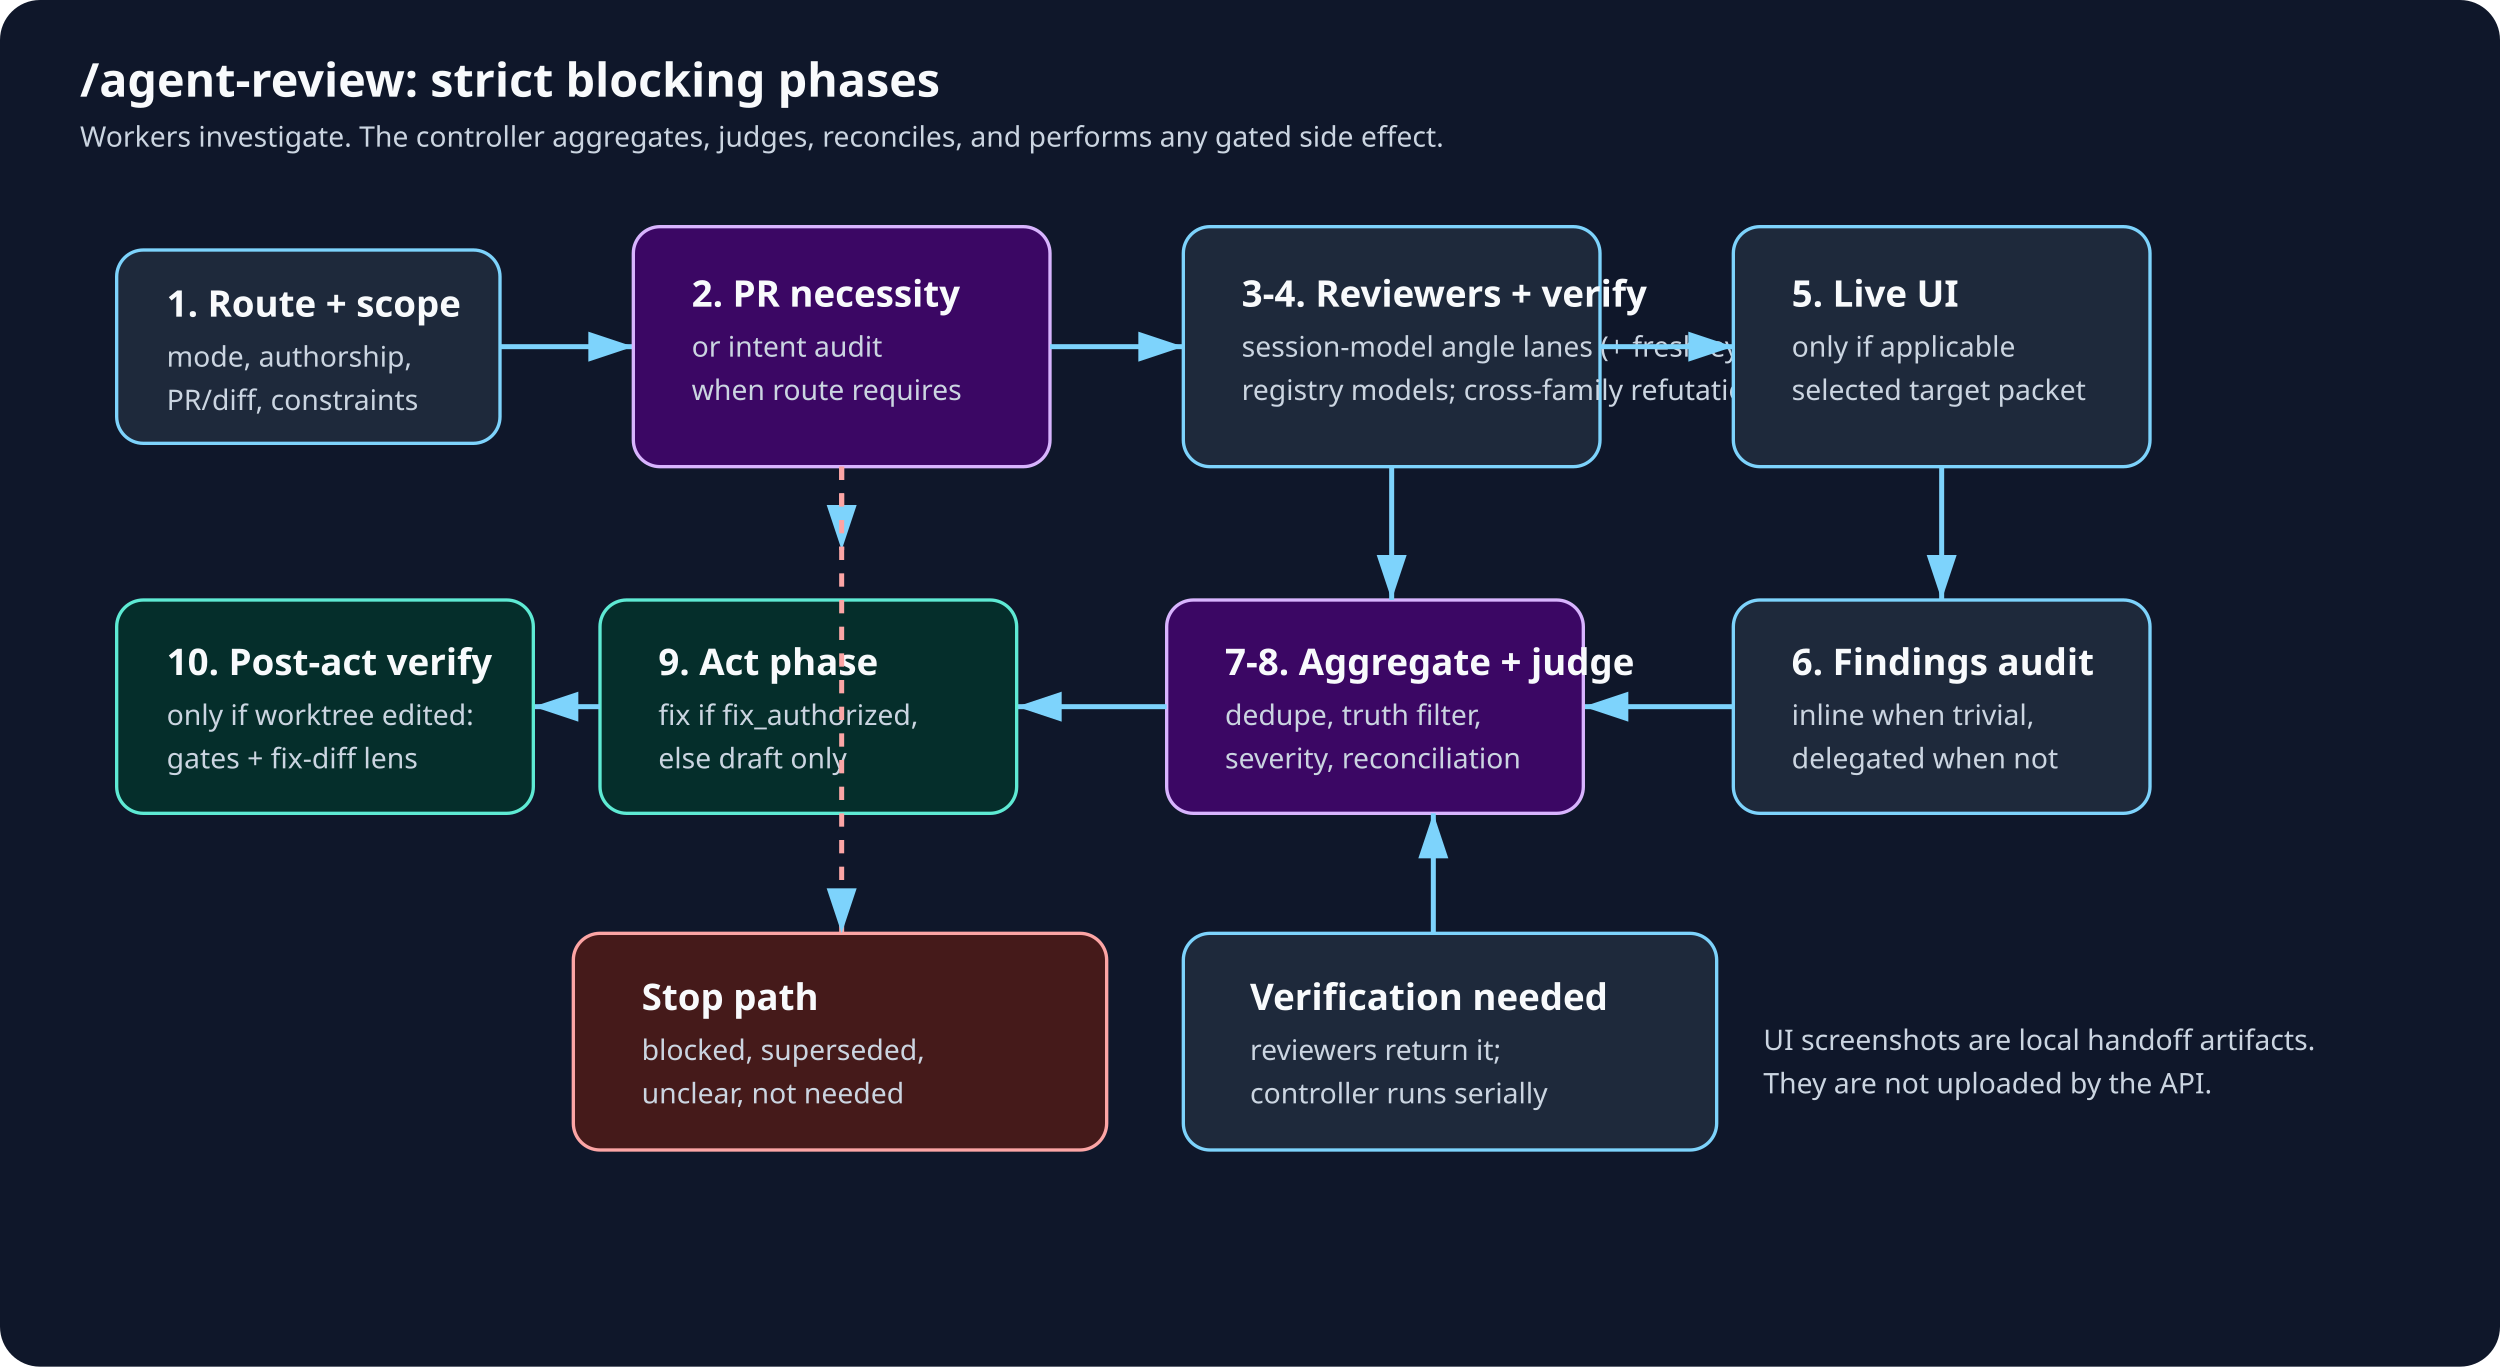
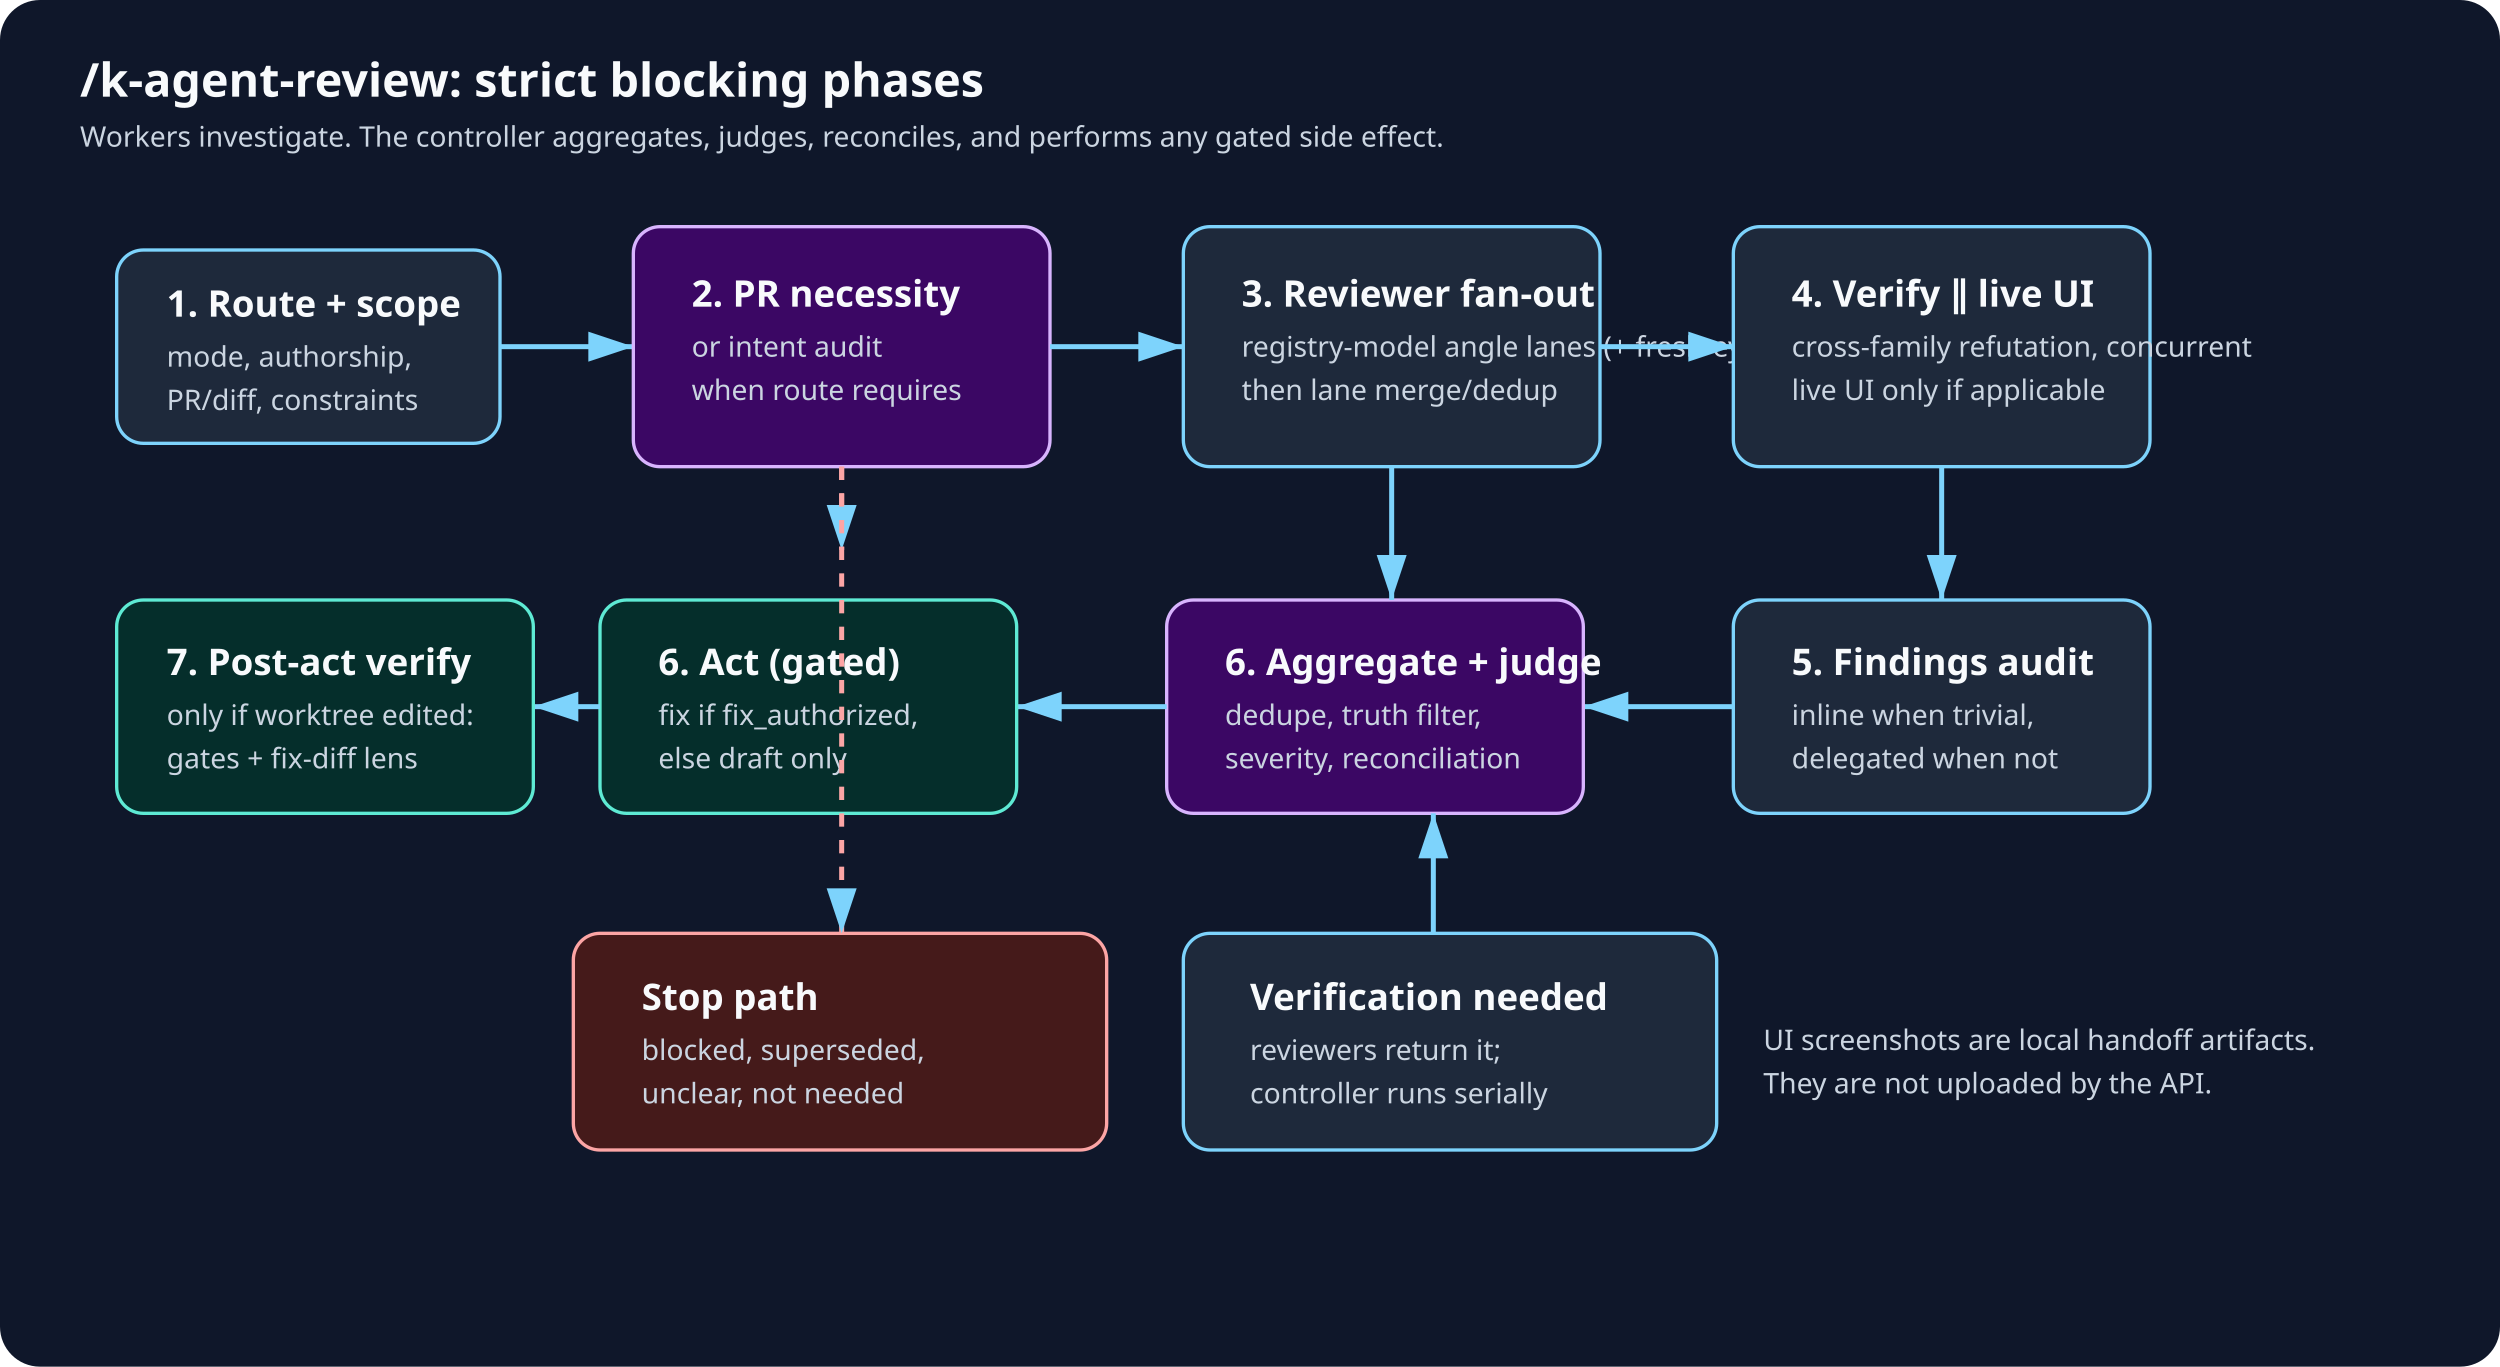
<svg xmlns="http://www.w3.org/2000/svg" width="1500" height="820" viewBox="0 0 1500 820" role="img" aria-labelledby="title desc">
  <defs>
    <marker id="arrow" markerWidth="10" markerHeight="10" refX="9" refY="3" orient="auto" markerUnits="strokeWidth">
      <path d="M0,0 L0,6 L9,3 z" fill="#7dd3fc" />
    </marker>
    <style>
      .bg{fill:#0f172a}.phase{fill:#1e293b;stroke:#7dd3fc;stroke-width:2;rx:16}.gate{fill:#3b0764;stroke:#d8b4fe;stroke-width:2;rx:16}.stop{fill:#451a1a;stroke:#fca5a5;stroke-width:2;rx:16}.act{fill:#052e2b;stroke:#5eead4;stroke-width:2;rx:16}.title{fill:#f8fafc;font:700 28px system-ui,sans-serif}.text{fill:#f8fafc;font:650 22px system-ui,sans-serif}.small{fill:#cbd5e1;font:500 17px system-ui,sans-serif}.line{stroke:#7dd3fc;stroke-width:3;fill:none;marker-end:url(#arrow)}.dash{stroke:#fca5a5;stroke-width:3;fill:none;marker-end:url(#arrow);stroke-dasharray:8 8}
    </style>
  </defs>
  <rect class="bg" width="1500" height="820" rx="24" />
-   <text class="title" x="48" y="58">/agent-review: strict blocking phases</text>
+   <text class="title" x="48" y="58">/k-agent-review: strict blocking phases</text>
  <text class="small" x="48" y="88">Workers investigate. The controller aggregates, judges, reconciles, and performs any gated side effect.</text>
  <rect class="phase" x="70" y="150" width="230" height="116" />
  <text class="text" x="100" y="190">1. Route + scope</text>
  <text class="small" x="100" y="220">mode, authorship,</text>
  <text class="small" x="100" y="246">PR/diff, constraints</text>
  <path class="line" d="M300 208 H380" />
  <rect class="gate" x="380" y="136" width="250" height="144" />
  <text class="text" x="415" y="184">2. PR necessity</text>
  <text class="small" x="415" y="214">or intent audit</text>
  <text class="small" x="415" y="240">when route requires</text>
  <path class="line" d="M630 208 H710" />
  <rect class="phase" x="710" y="136" width="250" height="144" />
-   <text class="text" x="745" y="184">3-4. Reviewers + verify</text>
-   <text class="small" x="745" y="214">session-model angle lanes (+ fresh-eyes)</text>
-   <text class="small" x="745" y="240">registry models; cross-family refutation</text>
+   <text class="text" x="745" y="184">3. Reviewer fan-out</text>
+   <text class="small" x="745" y="214">registry-model angle lanes (+ fresh-eyes)</text>
+   <text class="small" x="745" y="240">then lane merge/dedup</text>
  <path class="line" d="M960 208 H1040" />
  <rect class="phase" x="1040" y="136" width="250" height="144" />
-   <text class="text" x="1075" y="184">5. Live UI</text>
-   <text class="small" x="1075" y="214">only if applicable</text>
-   <text class="small" x="1075" y="240">selected target packet</text>
+   <text class="text" x="1075" y="184">4. Verify ∥ live UI</text>
+   <text class="small" x="1075" y="214">cross-family refutation, concurrent</text>
+   <text class="small" x="1075" y="240">live UI only if applicable</text>
  <path class="line" d="M1165 280 V360" />
  <rect class="phase" x="1040" y="360" width="250" height="128" />
-   <text class="text" x="1075" y="405">6. Findings audit</text>
+   <text class="text" x="1075" y="405">5. Findings audit</text>
  <text class="small" x="1075" y="435">inline when trivial,</text>
  <text class="small" x="1075" y="461">delegated when not</text>
  <path class="line" d="M1040 424 H950" />
  <rect class="gate" x="700" y="360" width="250" height="128" />
-   <text class="text" x="735" y="405">7-8. Aggregate + judge</text>
+   <text class="text" x="735" y="405">6. Aggregate + judge</text>
  <text class="small" x="735" y="435">dedupe, truth filter,</text>
  <text class="small" x="735" y="461">severity, reconciliation</text>
  <path class="line" d="M700 424 H610" />
  <rect class="act" x="360" y="360" width="250" height="128" />
-   <text class="text" x="395" y="405">9. Act phase</text>
+   <text class="text" x="395" y="405">6. Act (gated)</text>
  <text class="small" x="395" y="435">fix if fix_authorized,</text>
  <text class="small" x="395" y="461">else draft only</text>
  <path class="line" d="M360 424 H320" />
  <rect class="act" x="70" y="360" width="250" height="128" />
-   <text class="text" x="100" y="405">10. Post-act verify</text>
+   <text class="text" x="100" y="405">7. Post-act verify</text>
  <text class="small" x="100" y="435">only if worktree edited:</text>
  <text class="small" x="100" y="461">gates + fix-diff lens</text>
  <path class="dash" d="M505 280 V330" />
  <rect class="stop" x="344" y="560" width="320" height="130" />
  <text class="text" x="385" y="606">Stop path</text>
  <text class="small" x="385" y="636">blocked, superseded,</text>
  <text class="small" x="385" y="662">unclear, not needed</text>
  <path class="dash" d="M505 280 V560" />
  <rect class="phase" x="710" y="560" width="320" height="130" />
  <text class="text" x="750" y="606">Verification needed</text>
  <text class="small" x="750" y="636">reviewers return it;</text>
  <text class="small" x="750" y="662">controller runs serially</text>
  <path class="line" d="M835 280 V360" />
  <path class="line" d="M860 560 V488" />
  <text class="small" x="1058" y="630">UI screenshots are local handoff artifacts.</text>
  <text class="small" x="1058" y="656">They are not uploaded by the API.</text>
</svg>
